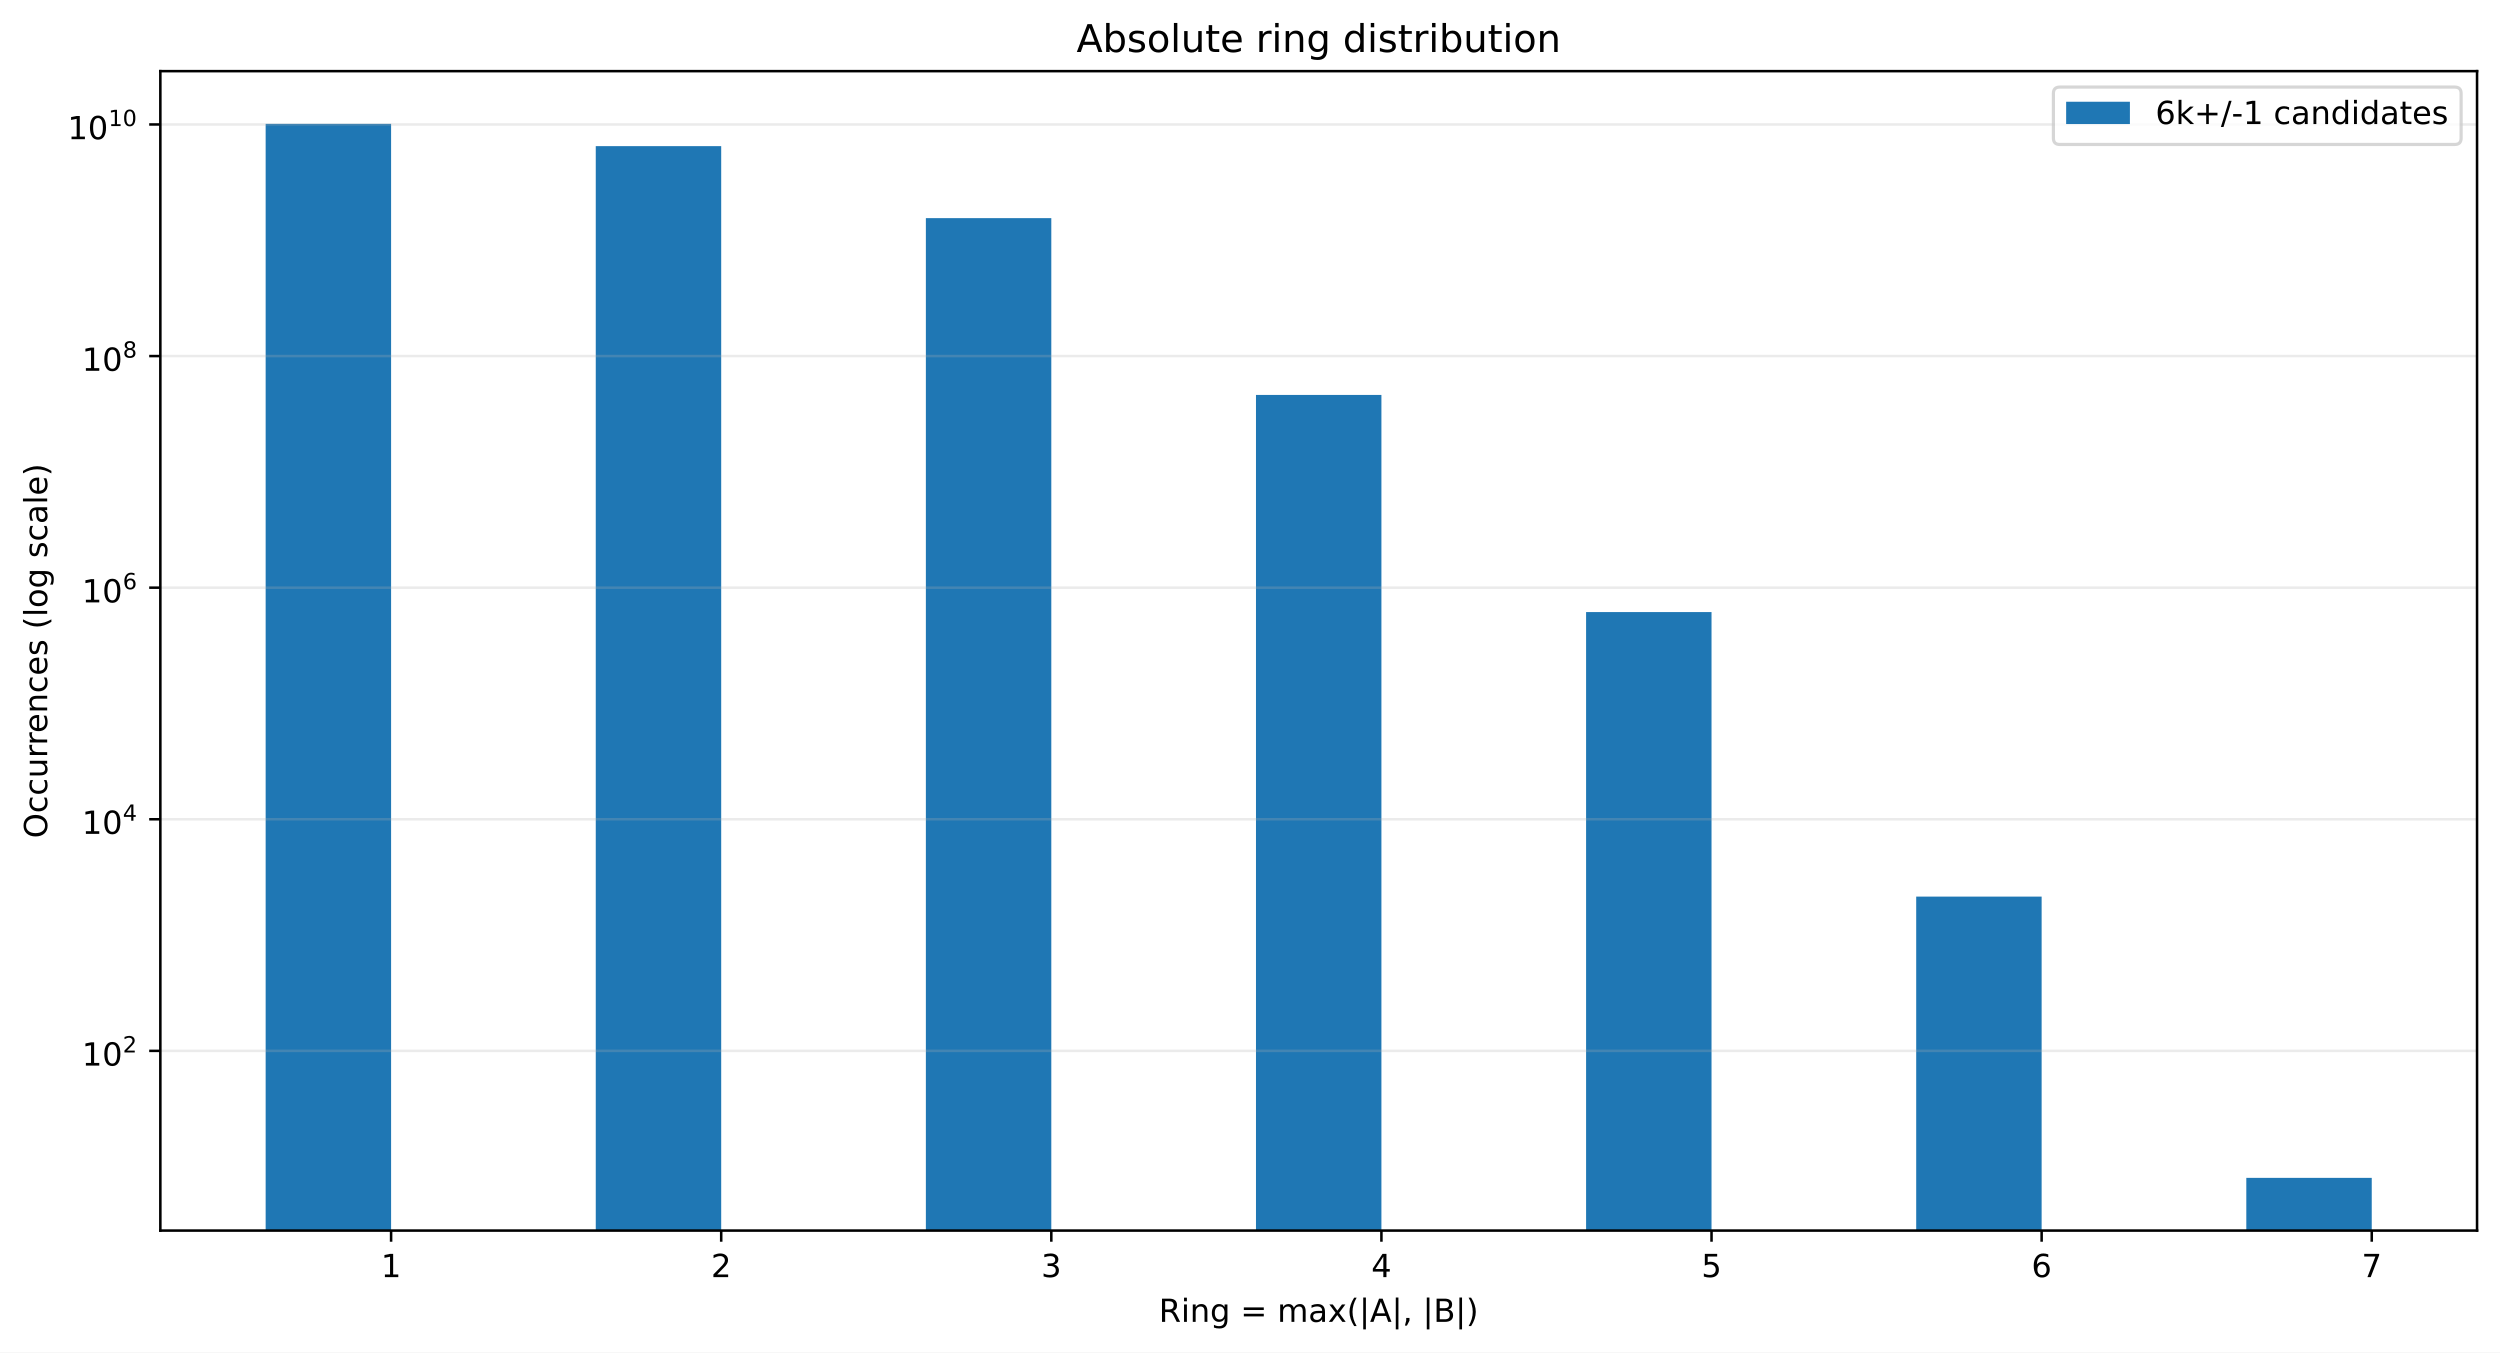
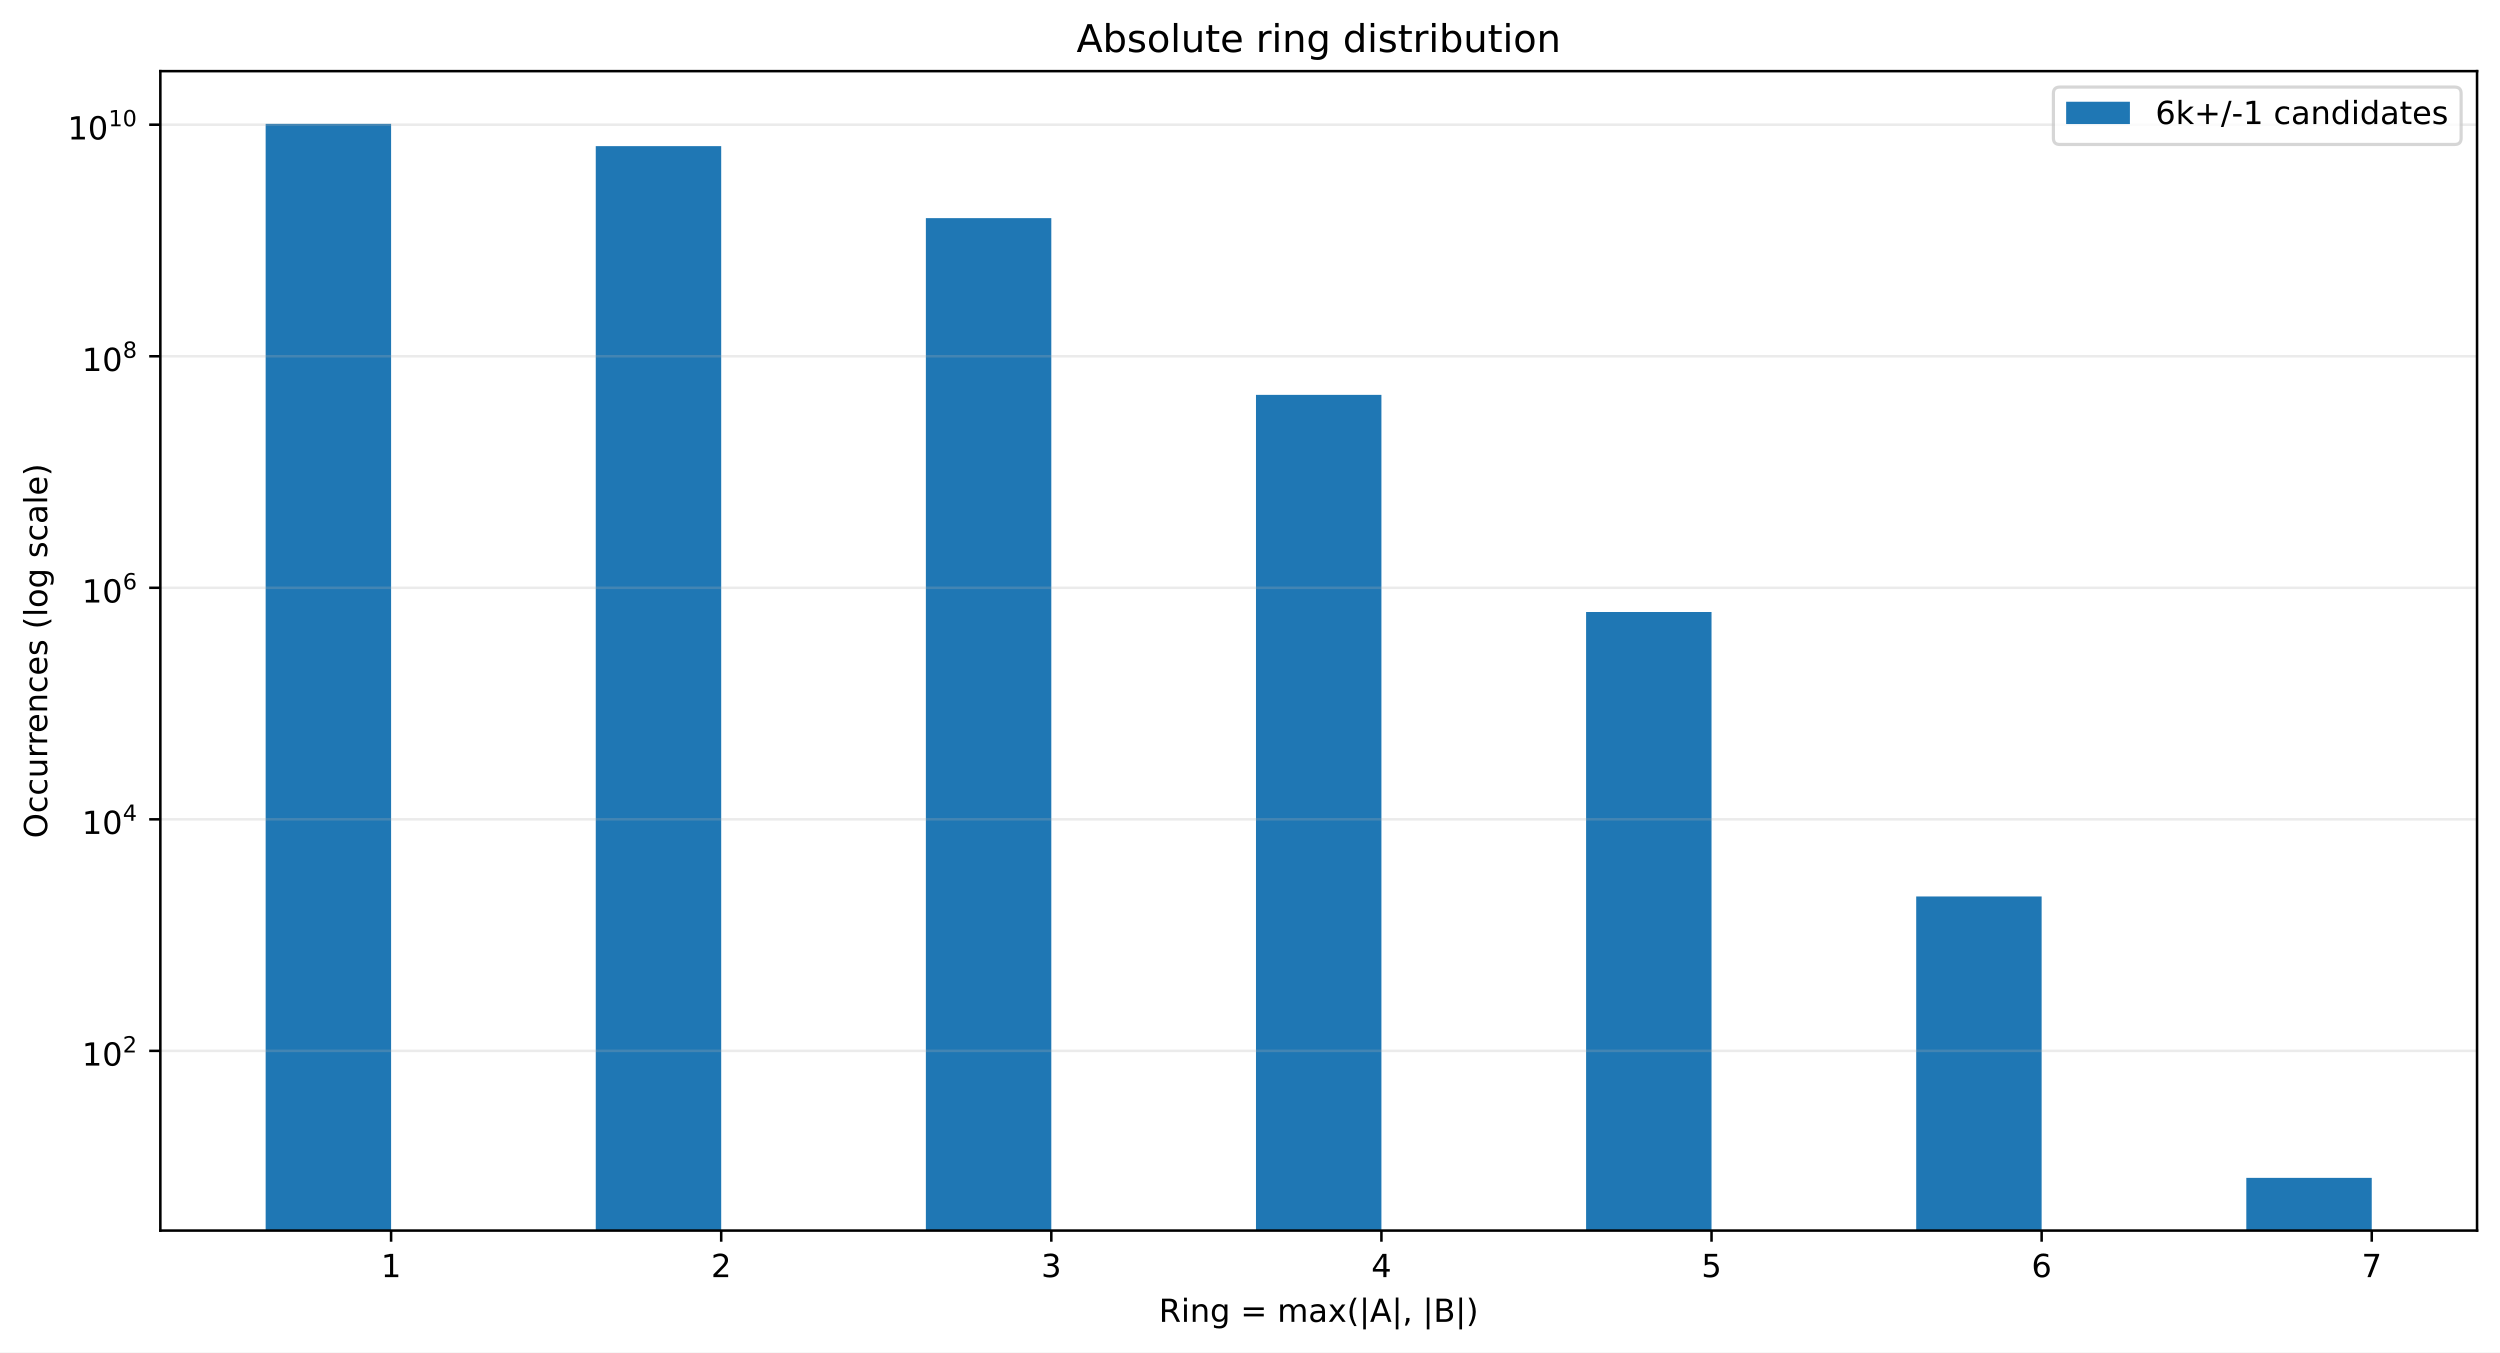
<svg xmlns="http://www.w3.org/2000/svg" xmlns:xlink="http://www.w3.org/1999/xlink" width="784.258pt" height="424.28pt" viewBox="0 0 784.258 424.28" version="1.1">
  <defs>
    <style type="text/css">*{stroke-linejoin: round; stroke-linecap: butt}</style>
  </defs>
  <g id="figure_1">
    <g id="patch_1">
      <path d="M 0 424.28  L 784.258 424.28  L 784.258 0  L 0 0  z " style="fill: #ffffff" />
    </g>
    <g id="axes_1">
      <g id="patch_2">
        <path d="M 50.301 386.036  L 777.058 386.036  L 777.058 22.318  L 50.301 22.318  z " style="fill: #ffffff" />
      </g>
      <g id="patch_3">
-         <path d="M 83.335 36728.574  L 122.687 36728.574  L 122.687 38.851  L 83.335 38.851  z " clip-path="url(#pc36ef60cd7)" style="fill: #1f77b4" />
+         <path d="M 83.335 36720.679  L 122.687 36720.679  L 122.687 38.851  L 83.335 38.851  z " clip-path="url(#p8e0bb02d82)" style="fill: #1f77b4" />
      </g>
      <g id="patch_4">
-         <path d="M 186.891 36728.574  L 226.243 36728.574  L 226.243 45.843  L 186.891 45.843  z " clip-path="url(#pc36ef60cd7)" style="fill: #1f77b4" />
+         <path d="M 186.891 36720.679  L 226.243 36720.679  L 226.243 45.841  L 186.891 45.841  z " clip-path="url(#p8e0bb02d82)" style="fill: #1f77b4" />
      </g>
      <g id="patch_5">
-         <path d="M 290.448 36728.574  L 329.799 36728.574  L 329.799 68.426  L 290.448 68.426  z " clip-path="url(#pc36ef60cd7)" style="fill: #1f77b4" />
+         <path d="M 290.448 36720.679  L 329.799 36720.679  L 329.799 68.42  L 290.448 68.42  z " clip-path="url(#p8e0bb02d82)" style="fill: #1f77b4" />
      </g>
      <g id="patch_6">
-         <path d="M 394.004 36728.574  L 433.355 36728.574  L 433.355 123.882  L 394.004 123.882  z " clip-path="url(#pc36ef60cd7)" style="fill: #1f77b4" />
+         <path d="M 394.004 36720.679  L 433.355 36720.679  L 433.355 123.863  L 394.004 123.863  z " clip-path="url(#p8e0bb02d82)" style="fill: #1f77b4" />
      </g>
      <g id="patch_7">
-         <path d="M 497.56 36728.574  L 536.912 36728.574  L 536.912 192.015  L 497.56 192.015  z " clip-path="url(#pc36ef60cd7)" style="fill: #1f77b4" />
+         <path d="M 497.56 36720.679  L 536.912 36720.679  L 536.912 191.982  L 497.56 191.982  z " clip-path="url(#p8e0bb02d82)" style="fill: #1f77b4" />
      </g>
      <g id="patch_8">
-         <path d="M 601.116 36728.574  L 640.468 36728.574  L 640.468 281.261  L 601.116 281.261  z " clip-path="url(#pc36ef60cd7)" style="fill: #1f77b4" />
+         <path d="M 601.116 36720.679  L 640.468 36720.679  L 640.468 281.215  L 601.116 281.215  z " clip-path="url(#p8e0bb02d82)" style="fill: #1f77b4" />
      </g>
      <g id="patch_9">
-         <path d="M 704.673 36728.574  L 744.024 36728.574  L 744.024 369.503  L 704.673 369.503  z " clip-path="url(#pc36ef60cd7)" style="fill: #1f77b4" />
+         <path d="M 704.673 36720.679  L 744.024 36720.679  L 744.024 369.503  L 704.673 369.503  z " clip-path="url(#p8e0bb02d82)" style="fill: #1f77b4" />
      </g>
      <g id="matplotlib.axis_1">
        <g id="xtick_1">
          <g id="line2d_1">
            <defs>
-               <path id="m1dfde1f70f" d="M 0 0  L 0 3.5  " style="stroke: #000000; stroke-width: 0.8" />
+               <path id="m1b865e97b7" d="M 0 0  L 0 3.5  " style="stroke: #000000; stroke-width: 0.8" />
            </defs>
            <g>
-               <use xlink:href="#m1dfde1f70f" x="122.687" y="386.036" style="stroke: #000000; stroke-width: 0.8" />
+               <use xlink:href="#m1b865e97b7" x="122.687" y="386.036" style="stroke: #000000; stroke-width: 0.8" />
            </g>
          </g>
          <g id="text_1">
            <g transform="translate(119.5053 400.6334) scale(0.1 -0.1)">
              <defs>
                <path id="DejaVuSans-14" d="M 794 531  L 1825 531  L 1825 4091  L 703 3866  L 703 4441  L 1819 4666  L 2450 4666  L 2450 531  L 3481 531  L 3481 0  L 794 0  L 794 531  z " transform="scale(0.015625)" />
              </defs>
              <use xlink:href="#DejaVuSans-14" />
            </g>
          </g>
        </g>
        <g id="xtick_2">
          <g id="line2d_2">
            <g>
-               <use xlink:href="#m1dfde1f70f" x="226.243" y="386.036" style="stroke: #000000; stroke-width: 0.8" />
+               <use xlink:href="#m1b865e97b7" x="226.243" y="386.036" style="stroke: #000000; stroke-width: 0.8" />
            </g>
          </g>
          <g id="text_2">
            <g transform="translate(223.0616 400.6334) scale(0.1 -0.1)">
              <defs>
                <path id="DejaVuSans-15" d="M 1228 531  L 3431 531  L 3431 0  L 469 0  L 469 531  Q 828 903 1448 1529  Q 2069 2156 2228 2338  Q 2531 2678 2651 2914  Q 2772 3150 2772 3378  Q 2772 3750 2511 3984  Q 2250 4219 1831 4219  Q 1534 4219 1204 4116  Q 875 4013 500 3803  L 500 4441  Q 881 4594 1212 4672  Q 1544 4750 1819 4750  Q 2544 4750 2975 4387  Q 3406 4025 3406 3419  Q 3406 3131 3298 2873  Q 3191 2616 2906 2266  Q 2828 2175 2409 1742  Q 1991 1309 1228 531  z " transform="scale(0.015625)" />
              </defs>
              <use xlink:href="#DejaVuSans-15" />
            </g>
          </g>
        </g>
        <g id="xtick_3">
          <g id="line2d_3">
            <g>
-               <use xlink:href="#m1dfde1f70f" x="329.799" y="386.036" style="stroke: #000000; stroke-width: 0.8" />
+               <use xlink:href="#m1b865e97b7" x="329.799" y="386.036" style="stroke: #000000; stroke-width: 0.8" />
            </g>
          </g>
          <g id="text_3">
            <g transform="translate(326.6178 400.6334) scale(0.1 -0.1)">
              <defs>
                <path id="DejaVuSans-16" d="M 2597 2516  Q 3050 2419 3304 2112  Q 3559 1806 3559 1356  Q 3559 666 3084 287  Q 2609 -91 1734 -91  Q 1441 -91 1130 -33  Q 819 25 488 141  L 488 750  Q 750 597 1062 519  Q 1375 441 1716 441  Q 2309 441 2620 675  Q 2931 909 2931 1356  Q 2931 1769 2642 2001  Q 2353 2234 1838 2234  L 1294 2234  L 1294 2753  L 1863 2753  Q 2328 2753 2575 2939  Q 2822 3125 2822 3475  Q 2822 3834 2567 4026  Q 2313 4219 1838 4219  Q 1578 4219 1281 4162  Q 984 4106 628 3988  L 628 4550  Q 988 4650 1302 4700  Q 1616 4750 1894 4750  Q 2613 4750 3031 4423  Q 3450 4097 3450 3541  Q 3450 3153 3228 2886  Q 3006 2619 2597 2516  z " transform="scale(0.015625)" />
              </defs>
              <use xlink:href="#DejaVuSans-16" />
            </g>
          </g>
        </g>
        <g id="xtick_4">
          <g id="line2d_4">
            <g>
-               <use xlink:href="#m1dfde1f70f" x="433.355" y="386.036" style="stroke: #000000; stroke-width: 0.8" />
+               <use xlink:href="#m1b865e97b7" x="433.355" y="386.036" style="stroke: #000000; stroke-width: 0.8" />
            </g>
          </g>
          <g id="text_4">
            <g transform="translate(430.174 400.6334) scale(0.1 -0.1)">
              <defs>
                <path id="DejaVuSans-17" d="M 2419 4116  L 825 1625  L 2419 1625  L 2419 4116  z M 2253 4666  L 3047 4666  L 3047 1625  L 3713 1625  L 3713 1100  L 3047 1100  L 3047 0  L 2419 0  L 2419 1100  L 313 1100  L 313 1709  L 2253 4666  z " transform="scale(0.015625)" />
              </defs>
              <use xlink:href="#DejaVuSans-17" />
            </g>
          </g>
        </g>
        <g id="xtick_5">
          <g id="line2d_5">
            <g>
-               <use xlink:href="#m1dfde1f70f" x="536.912" y="386.036" style="stroke: #000000; stroke-width: 0.8" />
+               <use xlink:href="#m1b865e97b7" x="536.912" y="386.036" style="stroke: #000000; stroke-width: 0.8" />
            </g>
          </g>
          <g id="text_5">
            <g transform="translate(533.7303 400.6334) scale(0.1 -0.1)">
              <defs>
                <path id="DejaVuSans-18" d="M 691 4666  L 3169 4666  L 3169 4134  L 1269 4134  L 1269 2991  Q 1406 3038 1543 3061  Q 1681 3084 1819 3084  Q 2600 3084 3056 2656  Q 3513 2228 3513 1497  Q 3513 744 3044 326  Q 2575 -91 1722 -91  Q 1428 -91 1123 -41  Q 819 9 494 109  L 494 744  Q 775 591 1075 516  Q 1375 441 1709 441  Q 2250 441 2565 725  Q 2881 1009 2881 1497  Q 2881 1984 2565 2268  Q 2250 2553 1709 2553  Q 1456 2553 1204 2497  Q 953 2441 691 2322  L 691 4666  z " transform="scale(0.015625)" />
              </defs>
              <use xlink:href="#DejaVuSans-18" />
            </g>
          </g>
        </g>
        <g id="xtick_6">
          <g id="line2d_6">
            <g>
-               <use xlink:href="#m1dfde1f70f" x="640.468" y="386.036" style="stroke: #000000; stroke-width: 0.8" />
+               <use xlink:href="#m1b865e97b7" x="640.468" y="386.036" style="stroke: #000000; stroke-width: 0.8" />
            </g>
          </g>
          <g id="text_6">
            <g transform="translate(637.2865 400.6334) scale(0.1 -0.1)">
              <defs>
                <path id="DejaVuSans-19" d="M 2113 2584  Q 1688 2584 1439 2293  Q 1191 2003 1191 1497  Q 1191 994 1439 701  Q 1688 409 2113 409  Q 2538 409 2786 701  Q 3034 994 3034 1497  Q 3034 2003 2786 2293  Q 2538 2584 2113 2584  z M 3366 4563  L 3366 3988  Q 3128 4100 2886 4159  Q 2644 4219 2406 4219  Q 1781 4219 1451 3797  Q 1122 3375 1075 2522  Q 1259 2794 1537 2939  Q 1816 3084 2150 3084  Q 2853 3084 3261 2657  Q 3669 2231 3669 1497  Q 3669 778 3244 343  Q 2819 -91 2113 -91  Q 1303 -91 875 529  Q 447 1150 447 2328  Q 447 3434 972 4092  Q 1497 4750 2381 4750  Q 2619 4750 2861 4703  Q 3103 4656 3366 4563  z " transform="scale(0.015625)" />
              </defs>
              <use xlink:href="#DejaVuSans-19" />
            </g>
          </g>
        </g>
        <g id="xtick_7">
          <g id="line2d_7">
            <g>
-               <use xlink:href="#m1dfde1f70f" x="744.024" y="386.036" style="stroke: #000000; stroke-width: 0.8" />
+               <use xlink:href="#m1b865e97b7" x="744.024" y="386.036" style="stroke: #000000; stroke-width: 0.8" />
            </g>
          </g>
          <g id="text_7">
            <g transform="translate(740.8427 400.6334) scale(0.1 -0.1)">
              <defs>
                <path id="DejaVuSans-1a" d="M 525 4666  L 3525 4666  L 3525 4397  L 1831 0  L 1172 0  L 2766 4134  L 525 4134  L 525 4666  z " transform="scale(0.015625)" />
              </defs>
              <use xlink:href="#DejaVuSans-1a" />
            </g>
          </g>
        </g>
        <g id="text_8">
          <g transform="translate(363.5437 414.678) scale(0.1 -0.1)">
            <defs>
              <path id="DejaVuSans-35" d="M 2841 2188  Q 3044 2119 3236 1894  Q 3428 1669 3622 1275  L 4263 0  L 3584 0  L 2988 1197  Q 2756 1666 2539 1819  Q 2322 1972 1947 1972  L 1259 1972  L 1259 0  L 628 0  L 628 4666  L 2053 4666  Q 2853 4666 3247 4331  Q 3641 3997 3641 3322  Q 3641 2881 3436 2590  Q 3231 2300 2841 2188  z M 1259 4147  L 1259 2491  L 2053 2491  Q 2509 2491 2742 2702  Q 2975 2913 2975 3322  Q 2975 3731 2742 3939  Q 2509 4147 2053 4147  L 1259 4147  z " transform="scale(0.015625)" />
              <path id="DejaVuSans-4c" d="M 603 3500  L 1178 3500  L 1178 0  L 603 0  L 603 3500  z M 603 4863  L 1178 4863  L 1178 4134  L 603 4134  L 603 4863  z " transform="scale(0.015625)" />
              <path id="DejaVuSans-51" d="M 3513 2113  L 3513 0  L 2938 0  L 2938 2094  Q 2938 2591 2744 2837  Q 2550 3084 2163 3084  Q 1697 3084 1428 2787  Q 1159 2491 1159 1978  L 1159 0  L 581 0  L 581 3500  L 1159 3500  L 1159 2956  Q 1366 3272 1645 3428  Q 1925 3584 2291 3584  Q 2894 3584 3203 3211  Q 3513 2838 3513 2113  z " transform="scale(0.015625)" />
              <path id="DejaVuSans-4a" d="M 2906 1791  Q 2906 2416 2648 2759  Q 2391 3103 1925 3103  Q 1463 3103 1205 2759  Q 947 2416 947 1791  Q 947 1169 1205 825  Q 1463 481 1925 481  Q 2391 481 2648 825  Q 2906 1169 2906 1791  z M 3481 434  Q 3481 -459 3084 -895  Q 2688 -1331 1869 -1331  Q 1566 -1331 1297 -1286  Q 1028 -1241 775 -1147  L 775 -588  Q 1028 -725 1275 -790  Q 1522 -856 1778 -856  Q 2344 -856 2625 -561  Q 2906 -266 2906 331  L 2906 616  Q 2728 306 2450 153  Q 2172 0 1784 0  Q 1141 0 747 490  Q 353 981 353 1791  Q 353 2603 747 3093  Q 1141 3584 1784 3584  Q 2172 3584 2450 3431  Q 2728 3278 2906 2969  L 2906 3500  L 3481 3500  L 3481 434  z " transform="scale(0.015625)" />
              <path id="DejaVuSans-3" transform="scale(0.015625)" />
              <path id="DejaVuSans-20" d="M 678 2906  L 4684 2906  L 4684 2381  L 678 2381  L 678 2906  z M 678 1631  L 4684 1631  L 4684 1100  L 678 1100  L 678 1631  z " transform="scale(0.015625)" />
              <path id="DejaVuSans-50" d="M 3328 2828  Q 3544 3216 3844 3400  Q 4144 3584 4550 3584  Q 5097 3584 5394 3201  Q 5691 2819 5691 2113  L 5691 0  L 5113 0  L 5113 2094  Q 5113 2597 4934 2840  Q 4756 3084 4391 3084  Q 3944 3084 3684 2787  Q 3425 2491 3425 1978  L 3425 0  L 2847 0  L 2847 2094  Q 2847 2600 2669 2842  Q 2491 3084 2119 3084  Q 1678 3084 1418 2786  Q 1159 2488 1159 1978  L 1159 0  L 581 0  L 581 3500  L 1159 3500  L 1159 2956  Q 1356 3278 1631 3431  Q 1906 3584 2284 3584  Q 2666 3584 2933 3390  Q 3200 3197 3328 2828  z " transform="scale(0.015625)" />
              <path id="DejaVuSans-44" d="M 2194 1759  Q 1497 1759 1228 1600  Q 959 1441 959 1056  Q 959 750 1161 570  Q 1363 391 1709 391  Q 2188 391 2477 730  Q 2766 1069 2766 1631  L 2766 1759  L 2194 1759  z M 3341 1997  L 3341 0  L 2766 0  L 2766 531  Q 2569 213 2275 61  Q 1981 -91 1556 -91  Q 1019 -91 701 211  Q 384 513 384 1019  Q 384 1609 779 1909  Q 1175 2209 1959 2209  L 2766 2209  L 2766 2266  Q 2766 2663 2505 2880  Q 2244 3097 1772 3097  Q 1472 3097 1187 3025  Q 903 2953 641 2809  L 641 3341  Q 956 3463 1253 3523  Q 1550 3584 1831 3584  Q 2591 3584 2966 3190  Q 3341 2797 3341 1997  z " transform="scale(0.015625)" />
              <path id="DejaVuSans-5b" d="M 3513 3500  L 2247 1797  L 3578 0  L 2900 0  L 1881 1375  L 863 0  L 184 0  L 1544 1831  L 300 3500  L 978 3500  L 1906 2253  L 2834 3500  L 3513 3500  z " transform="scale(0.015625)" />
              <path id="DejaVuSans-b" d="M 1984 4856  Q 1566 4138 1362 3434  Q 1159 2731 1159 2009  Q 1159 1288 1364 580  Q 1569 -128 1984 -844  L 1484 -844  Q 1016 -109 783 600  Q 550 1309 550 2009  Q 550 2706 781 3412  Q 1013 4119 1484 4856  L 1984 4856  z " transform="scale(0.015625)" />
              <path id="DejaVuSans-5f" d="M 1344 4891  L 1344 -1509  L 813 -1509  L 813 4891  L 1344 4891  z " transform="scale(0.015625)" />
              <path id="DejaVuSans-24" d="M 2188 4044  L 1331 1722  L 3047 1722  L 2188 4044  z M 1831 4666  L 2547 4666  L 4325 0  L 3669 0  L 3244 1197  L 1141 1197  L 716 0  L 50 0  L 1831 4666  z " transform="scale(0.015625)" />
              <path id="DejaVuSans-f" d="M 750 794  L 1409 794  L 1409 256  L 897 -744  L 494 -744  L 750 256  L 750 794  z " transform="scale(0.015625)" />
              <path id="DejaVuSans-25" d="M 1259 2228  L 1259 519  L 2272 519  Q 2781 519 3026 730  Q 3272 941 3272 1375  Q 3272 1813 3026 2020  Q 2781 2228 2272 2228  L 1259 2228  z M 1259 4147  L 1259 2741  L 2194 2741  Q 2656 2741 2882 2914  Q 3109 3088 3109 3444  Q 3109 3797 2882 3972  Q 2656 4147 2194 4147  L 1259 4147  z M 628 4666  L 2241 4666  Q 2963 4666 3353 4366  Q 3744 4066 3744 3513  Q 3744 3084 3544 2831  Q 3344 2578 2956 2516  Q 3422 2416 3680 2098  Q 3938 1781 3938 1306  Q 3938 681 3513 340  Q 3088 0 2303 0  L 628 0  L 628 4666  z " transform="scale(0.015625)" />
              <path id="DejaVuSans-c" d="M 513 4856  L 1013 4856  Q 1481 4119 1714 3412  Q 1947 2706 1947 2009  Q 1947 1309 1714 600  Q 1481 -109 1013 -844  L 513 -844  Q 928 -128 1133 580  Q 1338 1288 1338 2009  Q 1338 2731 1133 3434  Q 928 4138 513 4856  z " transform="scale(0.015625)" />
            </defs>
            <use xlink:href="#DejaVuSans-35" />
            <use xlink:href="#DejaVuSans-4c" transform="translate(69.48438 0)" />
            <use xlink:href="#DejaVuSans-51" transform="translate(97.26562 0)" />
            <use xlink:href="#DejaVuSans-4a" transform="translate(160.6406 0)" />
            <use xlink:href="#DejaVuSans-3" transform="translate(224.125 0)" />
            <use xlink:href="#DejaVuSans-20" transform="translate(255.9062 0)" />
            <use xlink:href="#DejaVuSans-3" transform="translate(339.7031 0)" />
            <use xlink:href="#DejaVuSans-50" transform="translate(371.4844 0)" />
            <use xlink:href="#DejaVuSans-44" transform="translate(468.8906 0)" />
            <use xlink:href="#DejaVuSans-5b" transform="translate(530.1719 0)" />
            <use xlink:href="#DejaVuSans-b" transform="translate(589.3594 0)" />
            <use xlink:href="#DejaVuSans-5f" transform="translate(628.375 0)" />
            <use xlink:href="#DejaVuSans-24" transform="translate(662.0625 0)" />
            <use xlink:href="#DejaVuSans-5f" transform="translate(730.4688 0)" />
            <use xlink:href="#DejaVuSans-f" transform="translate(764.1562 0)" />
            <use xlink:href="#DejaVuSans-3" transform="translate(795.9375 0)" />
            <use xlink:href="#DejaVuSans-5f" transform="translate(827.7188 0)" />
            <use xlink:href="#DejaVuSans-25" transform="translate(861.4062 0)" />
            <use xlink:href="#DejaVuSans-5f" transform="translate(930.0156 0)" />
            <use xlink:href="#DejaVuSans-c" transform="translate(963.7031 0)" />
          </g>
        </g>
      </g>
      <g id="matplotlib.axis_2">
        <g id="ytick_1">
          <g id="line2d_8">
-             <path d="M 50.301 329.657  L 777.058 329.657  " clip-path="url(#pc36ef60cd7)" style="fill: none; stroke: #b0b0b0; stroke-opacity: 0.25; stroke-width: 0.8; stroke-linecap: square" />
+             <path d="M 50.301 329.665  L 777.058 329.665  " clip-path="url(#p8e0bb02d82)" style="fill: none; stroke: #b0b0b0; stroke-opacity: 0.25; stroke-width: 0.8; stroke-linecap: square" />
          </g>
          <g id="line2d_9">
            <defs>
-               <path id="mf98348e702" d="M 0 0  L -3.5 0  " style="stroke: #000000; stroke-width: 0.8" />
+               <path id="m6484cedc05" d="M 0 0  L -3.5 0  " style="stroke: #000000; stroke-width: 0.8" />
            </defs>
            <g>
-               <use xlink:href="#mf98348e702" x="50.301" y="329.657" style="stroke: #000000; stroke-width: 0.8" />
+               <use xlink:href="#m6484cedc05" x="50.301" y="329.665" style="stroke: #000000; stroke-width: 0.8" />
            </g>
          </g>
          <g id="text_9">
-             <g transform="translate(25.70078 334.3565) scale(0.1 -0.1)">
+             <g transform="translate(25.70078 334.3652) scale(0.1 -0.1)">
              <defs>
                <path id="DejaVuSans-13" d="M 2034 4250  Q 1547 4250 1301 3770  Q 1056 3291 1056 2328  Q 1056 1369 1301 889  Q 1547 409 2034 409  Q 2525 409 2770 889  Q 3016 1369 3016 2328  Q 3016 3291 2770 3770  Q 2525 4250 2034 4250  z M 2034 4750  Q 2819 4750 3233 4129  Q 3647 3509 3647 2328  Q 3647 1150 3233 529  Q 2819 -91 2034 -91  Q 1250 -91 836 529  Q 422 1150 422 2328  Q 422 3509 836 4129  Q 1250 4750 2034 4750  z " transform="scale(0.015625)" />
              </defs>
              <use xlink:href="#DejaVuSans-14" transform="translate(0 0.746875)" />
              <use xlink:href="#DejaVuSans-13" transform="translate(63.62305 0.746875)" />
              <use xlink:href="#DejaVuSans-15" transform="translate(128.2031 42.04688) scale(0.7)" />
            </g>
          </g>
        </g>
        <g id="ytick_2">
          <g id="line2d_10">
-             <path d="M 50.301 257.004  L 777.058 257.004  " clip-path="url(#pc36ef60cd7)" style="fill: none; stroke: #b0b0b0; stroke-opacity: 0.25; stroke-width: 0.8; stroke-linecap: square" />
+             <path d="M 50.301 257.028  L 777.058 257.028  " clip-path="url(#p8e0bb02d82)" style="fill: none; stroke: #b0b0b0; stroke-opacity: 0.25; stroke-width: 0.8; stroke-linecap: square" />
          </g>
          <g id="line2d_11">
            <g>
-               <use xlink:href="#mf98348e702" x="50.301" y="257.004" style="stroke: #000000; stroke-width: 0.8" />
+               <use xlink:href="#m6484cedc05" x="50.301" y="257.028" style="stroke: #000000; stroke-width: 0.8" />
            </g>
          </g>
          <g id="text_10">
-             <g transform="translate(25.70078 261.654) scale(0.1 -0.1)">
+             <g transform="translate(25.70078 261.6784) scale(0.1 -0.1)">
              <use xlink:href="#DejaVuSans-14" transform="translate(0 0.665625)" />
              <use xlink:href="#DejaVuSans-13" transform="translate(63.62305 0.665625)" />
              <use xlink:href="#DejaVuSans-17" transform="translate(128.2031 41.96563) scale(0.7)" />
            </g>
          </g>
        </g>
        <g id="ytick_3">
          <g id="line2d_12">
-             <path d="M 50.301 184.351  L 777.058 184.351  " clip-path="url(#pc36ef60cd7)" style="fill: none; stroke: #b0b0b0; stroke-opacity: 0.25; stroke-width: 0.8; stroke-linecap: square" />
+             <path d="M 50.301 184.392  L 777.058 184.392  " clip-path="url(#p8e0bb02d82)" style="fill: none; stroke: #b0b0b0; stroke-opacity: 0.25; stroke-width: 0.8; stroke-linecap: square" />
          </g>
          <g id="line2d_13">
            <g>
-               <use xlink:href="#mf98348e702" x="50.301" y="184.351" style="stroke: #000000; stroke-width: 0.8" />
+               <use xlink:href="#m6484cedc05" x="50.301" y="184.392" style="stroke: #000000; stroke-width: 0.8" />
            </g>
          </g>
          <g id="text_11">
-             <g transform="translate(25.70078 189.0515) scale(0.1 -0.1)">
+             <g transform="translate(25.70078 189.0917) scale(0.1 -0.1)">
              <use xlink:href="#DejaVuSans-14" transform="translate(0 0.746875)" />
              <use xlink:href="#DejaVuSans-13" transform="translate(63.62305 0.746875)" />
              <use xlink:href="#DejaVuSans-19" transform="translate(128.2031 42.04688) scale(0.7)" />
            </g>
          </g>
        </g>
        <g id="ytick_4">
          <g id="line2d_14">
-             <path d="M 50.301 111.699  L 777.058 111.699  " clip-path="url(#pc36ef60cd7)" style="fill: none; stroke: #b0b0b0; stroke-opacity: 0.25; stroke-width: 0.8; stroke-linecap: square" />
+             <path d="M 50.301 111.755  L 777.058 111.755  " clip-path="url(#p8e0bb02d82)" style="fill: none; stroke: #b0b0b0; stroke-opacity: 0.25; stroke-width: 0.8; stroke-linecap: square" />
          </g>
          <g id="line2d_15">
            <g>
-               <use xlink:href="#mf98348e702" x="50.301" y="111.699" style="stroke: #000000; stroke-width: 0.8" />
+               <use xlink:href="#m6484cedc05" x="50.301" y="111.755" style="stroke: #000000; stroke-width: 0.8" />
            </g>
          </g>
          <g id="text_12">
-             <g transform="translate(25.70078 116.3989) scale(0.1 -0.1)">
+             <g transform="translate(25.70078 116.4549) scale(0.1 -0.1)">
              <defs>
                <path id="DejaVuSans-1b" d="M 2034 2216  Q 1584 2216 1326 1975  Q 1069 1734 1069 1313  Q 1069 891 1326 650  Q 1584 409 2034 409  Q 2484 409 2743 651  Q 3003 894 3003 1313  Q 3003 1734 2745 1975  Q 2488 2216 2034 2216  z M 1403 2484  Q 997 2584 770 2862  Q 544 3141 544 3541  Q 544 4100 942 4425  Q 1341 4750 2034 4750  Q 2731 4750 3128 4425  Q 3525 4100 3525 3541  Q 3525 3141 3298 2862  Q 3072 2584 2669 2484  Q 3125 2378 3379 2068  Q 3634 1759 3634 1313  Q 3634 634 3220 271  Q 2806 -91 2034 -91  Q 1263 -91 848 271  Q 434 634 434 1313  Q 434 1759 690 2068  Q 947 2378 1403 2484  z M 1172 3481  Q 1172 3119 1398 2916  Q 1625 2713 2034 2713  Q 2441 2713 2670 2916  Q 2900 3119 2900 3481  Q 2900 3844 2670 4047  Q 2441 4250 2034 4250  Q 1625 4250 1398 4047  Q 1172 3844 1172 3481  z " transform="scale(0.015625)" />
              </defs>
              <use xlink:href="#DejaVuSans-14" transform="translate(0 0.746875)" />
              <use xlink:href="#DejaVuSans-13" transform="translate(63.62305 0.746875)" />
              <use xlink:href="#DejaVuSans-1b" transform="translate(128.2031 42.04688) scale(0.7)" />
            </g>
          </g>
        </g>
        <g id="ytick_5">
          <g id="line2d_16">
-             <path d="M 50.301 39.046  L 777.058 39.046  " clip-path="url(#pc36ef60cd7)" style="fill: none; stroke: #b0b0b0; stroke-opacity: 0.25; stroke-width: 0.8; stroke-linecap: square" />
+             <path d="M 50.301 39.118  L 777.058 39.118  " clip-path="url(#p8e0bb02d82)" style="fill: none; stroke: #b0b0b0; stroke-opacity: 0.25; stroke-width: 0.8; stroke-linecap: square" />
          </g>
          <g id="line2d_17">
            <g>
-               <use xlink:href="#mf98348e702" x="50.301" y="39.046" style="stroke: #000000; stroke-width: 0.8" />
+               <use xlink:href="#m6484cedc05" x="50.301" y="39.118" style="stroke: #000000; stroke-width: 0.8" />
            </g>
          </g>
          <g id="text_13">
-             <g transform="translate(21.20078 43.74639) scale(0.1 -0.1)">
+             <g transform="translate(21.20078 43.81815) scale(0.1 -0.1)">
              <use xlink:href="#DejaVuSans-14" transform="translate(0 0.746875)" />
              <use xlink:href="#DejaVuSans-13" transform="translate(63.62305 0.746875)" />
              <use xlink:href="#DejaVuSans-14" transform="translate(128.2031 42.04688) scale(0.7)" />
              <use xlink:href="#DejaVuSans-13" transform="translate(172.7393 42.04688) scale(0.7)" />
            </g>
          </g>
        </g>
        <g id="text_14">
          <g transform="translate(14.79844 262.9551) rotate(-90) scale(0.1 -0.1)">
            <defs>
              <path id="DejaVuSans-32" d="M 2522 4238  Q 1834 4238 1429 3725  Q 1025 3213 1025 2328  Q 1025 1447 1429 934  Q 1834 422 2522 422  Q 3209 422 3611 934  Q 4013 1447 4013 2328  Q 4013 3213 3611 3725  Q 3209 4238 2522 4238  z M 2522 4750  Q 3503 4750 4090 4092  Q 4678 3434 4678 2328  Q 4678 1225 4090 567  Q 3503 -91 2522 -91  Q 1538 -91 948 565  Q 359 1222 359 2328  Q 359 3434 948 4092  Q 1538 4750 2522 4750  z " transform="scale(0.015625)" />
              <path id="DejaVuSans-46" d="M 3122 3366  L 3122 2828  Q 2878 2963 2633 3030  Q 2388 3097 2138 3097  Q 1578 3097 1268 2742  Q 959 2388 959 1747  Q 959 1106 1268 751  Q 1578 397 2138 397  Q 2388 397 2633 464  Q 2878 531 3122 666  L 3122 134  Q 2881 22 2623 -34  Q 2366 -91 2075 -91  Q 1284 -91 818 406  Q 353 903 353 1747  Q 353 2603 823 3093  Q 1294 3584 2113 3584  Q 2378 3584 2631 3529  Q 2884 3475 3122 3366  z " transform="scale(0.015625)" />
              <path id="DejaVuSans-58" d="M 544 1381  L 544 3500  L 1119 3500  L 1119 1403  Q 1119 906 1312 657  Q 1506 409 1894 409  Q 2359 409 2629 706  Q 2900 1003 2900 1516  L 2900 3500  L 3475 3500  L 3475 0  L 2900 0  L 2900 538  Q 2691 219 2414 64  Q 2138 -91 1772 -91  Q 1169 -91 856 284  Q 544 659 544 1381  z M 1991 3584  L 1991 3584  z " transform="scale(0.015625)" />
              <path id="DejaVuSans-55" d="M 2631 2963  Q 2534 3019 2420 3045  Q 2306 3072 2169 3072  Q 1681 3072 1420 2755  Q 1159 2438 1159 1844  L 1159 0  L 581 0  L 581 3500  L 1159 3500  L 1159 2956  Q 1341 3275 1631 3429  Q 1922 3584 2338 3584  Q 2397 3584 2469 3576  Q 2541 3569 2628 3553  L 2631 2963  z " transform="scale(0.015625)" />
              <path id="DejaVuSans-48" d="M 3597 1894  L 3597 1613  L 953 1613  Q 991 1019 1311 708  Q 1631 397 2203 397  Q 2534 397 2845 478  Q 3156 559 3463 722  L 3463 178  Q 3153 47 2828 -22  Q 2503 -91 2169 -91  Q 1331 -91 842 396  Q 353 884 353 1716  Q 353 2575 817 3079  Q 1281 3584 2069 3584  Q 2775 3584 3186 3129  Q 3597 2675 3597 1894  z M 3022 2063  Q 3016 2534 2758 2815  Q 2500 3097 2075 3097  Q 1594 3097 1305 2825  Q 1016 2553 972 2059  L 3022 2063  z " transform="scale(0.015625)" />
              <path id="DejaVuSans-56" d="M 2834 3397  L 2834 2853  Q 2591 2978 2328 3040  Q 2066 3103 1784 3103  Q 1356 3103 1142 2972  Q 928 2841 928 2578  Q 928 2378 1081 2264  Q 1234 2150 1697 2047  L 1894 2003  Q 2506 1872 2764 1633  Q 3022 1394 3022 966  Q 3022 478 2636 193  Q 2250 -91 1575 -91  Q 1294 -91 989 -36  Q 684 19 347 128  L 347 722  Q 666 556 975 473  Q 1284 391 1588 391  Q 1994 391 2212 530  Q 2431 669 2431 922  Q 2431 1156 2273 1281  Q 2116 1406 1581 1522  L 1381 1569  Q 847 1681 609 1914  Q 372 2147 372 2553  Q 372 3047 722 3315  Q 1072 3584 1716 3584  Q 2034 3584 2315 3537  Q 2597 3491 2834 3397  z " transform="scale(0.015625)" />
              <path id="DejaVuSans-4f" d="M 603 4863  L 1178 4863  L 1178 0  L 603 0  L 603 4863  z " transform="scale(0.015625)" />
              <path id="DejaVuSans-52" d="M 1959 3097  Q 1497 3097 1228 2736  Q 959 2375 959 1747  Q 959 1119 1226 758  Q 1494 397 1959 397  Q 2419 397 2687 759  Q 2956 1122 2956 1747  Q 2956 2369 2687 2733  Q 2419 3097 1959 3097  z M 1959 3584  Q 2709 3584 3137 3096  Q 3566 2609 3566 1747  Q 3566 888 3137 398  Q 2709 -91 1959 -91  Q 1206 -91 779 398  Q 353 888 353 1747  Q 353 2609 779 3096  Q 1206 3584 1959 3584  z " transform="scale(0.015625)" />
            </defs>
            <use xlink:href="#DejaVuSans-32" />
            <use xlink:href="#DejaVuSans-46" transform="translate(78.71875 0)" />
            <use xlink:href="#DejaVuSans-46" transform="translate(133.7031 0)" />
            <use xlink:href="#DejaVuSans-58" transform="translate(188.6875 0)" />
            <use xlink:href="#DejaVuSans-55" transform="translate(252.0625 0)" />
            <use xlink:href="#DejaVuSans-55" transform="translate(291.4219 0)" />
            <use xlink:href="#DejaVuSans-48" transform="translate(330.3281 0)" />
            <use xlink:href="#DejaVuSans-51" transform="translate(391.8594 0)" />
            <use xlink:href="#DejaVuSans-46" transform="translate(455.2344 0)" />
            <use xlink:href="#DejaVuSans-48" transform="translate(510.2188 0)" />
            <use xlink:href="#DejaVuSans-56" transform="translate(571.75 0)" />
            <use xlink:href="#DejaVuSans-3" transform="translate(623.8438 0)" />
            <use xlink:href="#DejaVuSans-b" transform="translate(655.625 0)" />
            <use xlink:href="#DejaVuSans-4f" transform="translate(694.6406 0)" />
            <use xlink:href="#DejaVuSans-52" transform="translate(722.4219 0)" />
            <use xlink:href="#DejaVuSans-4a" transform="translate(783.6094 0)" />
            <use xlink:href="#DejaVuSans-3" transform="translate(847.0938 0)" />
            <use xlink:href="#DejaVuSans-56" transform="translate(878.875 0)" />
            <use xlink:href="#DejaVuSans-46" transform="translate(930.9688 0)" />
            <use xlink:href="#DejaVuSans-44" transform="translate(985.9531 0)" />
            <use xlink:href="#DejaVuSans-4f" transform="translate(1047.234 0)" />
            <use xlink:href="#DejaVuSans-48" transform="translate(1075.016 0)" />
            <use xlink:href="#DejaVuSans-c" transform="translate(1136.547 0)" />
          </g>
        </g>
      </g>
      <g id="patch_10">
        <path d="M 50.301 386.036  L 50.301 22.318  " style="fill: none; stroke: #000000; stroke-width: 0.8; stroke-linejoin: miter; stroke-linecap: square" />
      </g>
      <g id="patch_11">
        <path d="M 777.058 386.036  L 777.058 22.318  " style="fill: none; stroke: #000000; stroke-width: 0.8; stroke-linejoin: miter; stroke-linecap: square" />
      </g>
      <g id="patch_12">
        <path d="M 50.301 386.036  L 777.058 386.036  " style="fill: none; stroke: #000000; stroke-width: 0.8; stroke-linejoin: miter; stroke-linecap: square" />
      </g>
      <g id="patch_13">
        <path d="M 50.301 22.318  L 777.058 22.318  " style="fill: none; stroke: #000000; stroke-width: 0.8; stroke-linejoin: miter; stroke-linecap: square" />
      </g>
      <g id="text_15">
        <g transform="translate(337.7055 16.31812) scale(0.12 -0.12)">
          <defs>
            <path id="DejaVuSans-45" d="M 3116 1747  Q 3116 2381 2855 2742  Q 2594 3103 2138 3103  Q 1681 3103 1420 2742  Q 1159 2381 1159 1747  Q 1159 1113 1420 752  Q 1681 391 2138 391  Q 2594 391 2855 752  Q 3116 1113 3116 1747  z M 1159 2969  Q 1341 3281 1617 3432  Q 1894 3584 2278 3584  Q 2916 3584 3314 3078  Q 3713 2572 3713 1747  Q 3713 922 3314 415  Q 2916 -91 2278 -91  Q 1894 -91 1617 61  Q 1341 213 1159 525  L 1159 0  L 581 0  L 581 4863  L 1159 4863  L 1159 2969  z " transform="scale(0.015625)" />
            <path id="DejaVuSans-57" d="M 1172 4494  L 1172 3500  L 2356 3500  L 2356 3053  L 1172 3053  L 1172 1153  Q 1172 725 1289 603  Q 1406 481 1766 481  L 2356 481  L 2356 0  L 1766 0  Q 1100 0 847 248  Q 594 497 594 1153  L 594 3053  L 172 3053  L 172 3500  L 594 3500  L 594 4494  L 1172 4494  z " transform="scale(0.015625)" />
            <path id="DejaVuSans-47" d="M 2906 2969  L 2906 4863  L 3481 4863  L 3481 0  L 2906 0  L 2906 525  Q 2725 213 2448 61  Q 2172 -91 1784 -91  Q 1150 -91 751 415  Q 353 922 353 1747  Q 353 2572 751 3078  Q 1150 3584 1784 3584  Q 2172 3584 2448 3432  Q 2725 3281 2906 2969  z M 947 1747  Q 947 1113 1208 752  Q 1469 391 1925 391  Q 2381 391 2643 752  Q 2906 1113 2906 1747  Q 2906 2381 2643 2742  Q 2381 3103 1925 3103  Q 1469 3103 1208 2742  Q 947 2381 947 1747  z " transform="scale(0.015625)" />
          </defs>
          <use xlink:href="#DejaVuSans-24" />
          <use xlink:href="#DejaVuSans-45" transform="translate(68.40625 0)" />
          <use xlink:href="#DejaVuSans-56" transform="translate(131.8906 0)" />
          <use xlink:href="#DejaVuSans-52" transform="translate(183.9844 0)" />
          <use xlink:href="#DejaVuSans-4f" transform="translate(245.1719 0)" />
          <use xlink:href="#DejaVuSans-58" transform="translate(272.9531 0)" />
          <use xlink:href="#DejaVuSans-57" transform="translate(336.3281 0)" />
          <use xlink:href="#DejaVuSans-48" transform="translate(375.5312 0)" />
          <use xlink:href="#DejaVuSans-3" transform="translate(437.0625 0)" />
          <use xlink:href="#DejaVuSans-55" transform="translate(468.8438 0)" />
          <use xlink:href="#DejaVuSans-4c" transform="translate(509.9531 0)" />
          <use xlink:href="#DejaVuSans-51" transform="translate(537.7344 0)" />
          <use xlink:href="#DejaVuSans-4a" transform="translate(601.1094 0)" />
          <use xlink:href="#DejaVuSans-3" transform="translate(664.5938 0)" />
          <use xlink:href="#DejaVuSans-47" transform="translate(696.375 0)" />
          <use xlink:href="#DejaVuSans-4c" transform="translate(759.8594 0)" />
          <use xlink:href="#DejaVuSans-56" transform="translate(787.6406 0)" />
          <use xlink:href="#DejaVuSans-57" transform="translate(839.7344 0)" />
          <use xlink:href="#DejaVuSans-55" transform="translate(878.9375 0)" />
          <use xlink:href="#DejaVuSans-4c" transform="translate(920.0469 0)" />
          <use xlink:href="#DejaVuSans-45" transform="translate(947.8281 0)" />
          <use xlink:href="#DejaVuSans-58" transform="translate(1011.312 0)" />
          <use xlink:href="#DejaVuSans-57" transform="translate(1074.688 0)" />
          <use xlink:href="#DejaVuSans-4c" transform="translate(1113.891 0)" />
          <use xlink:href="#DejaVuSans-52" transform="translate(1141.672 0)" />
          <use xlink:href="#DejaVuSans-51" transform="translate(1202.859 0)" />
        </g>
      </g>
      <g id="legend_1">
        <g id="patch_14">
          <path d="M 646.158 45.319  L 770.058 45.319  Q 772.058 45.319 772.058 43.319  L 772.058 29.318  Q 772.058 27.318 770.058 27.318  L 646.158 27.318  Q 644.158 27.318 644.158 29.318  L 644.158 43.319  Q 644.158 45.319 646.158 45.319  z " style="fill: #ffffff; opacity: 0.8; stroke: #cccccc; stroke-linejoin: miter" />
        </g>
        <g id="patch_15">
          <path d="M 648.158 38.917  L 668.158 38.917  L 668.158 31.917  L 648.158 31.917  z " style="fill: #1f77b4" />
        </g>
        <g id="text_16">
          <g transform="translate(676.1584 38.91656) scale(0.1 -0.1)">
            <defs>
              <path id="DejaVuSans-4e" d="M 581 4863  L 1159 4863  L 1159 1991  L 2875 3500  L 3609 3500  L 1753 1863  L 3688 0  L 2938 0  L 1159 1709  L 1159 0  L 581 0  L 581 4863  z " transform="scale(0.015625)" />
              <path id="DejaVuSans-e" d="M 2944 4013  L 2944 2272  L 4684 2272  L 4684 1741  L 2944 1741  L 2944 0  L 2419 0  L 2419 1741  L 678 1741  L 678 2272  L 2419 2272  L 2419 4013  L 2944 4013  z " transform="scale(0.015625)" />
              <path id="DejaVuSans-12" d="M 1625 4666  L 2156 4666  L 531 -594  L 0 -594  L 1625 4666  z " transform="scale(0.015625)" />
              <path id="DejaVuSans-10" d="M 313 2009  L 1997 2009  L 1997 1497  L 313 1497  L 313 2009  z " transform="scale(0.015625)" />
            </defs>
            <use xlink:href="#DejaVuSans-19" />
            <use xlink:href="#DejaVuSans-4e" transform="translate(63.625 0)" />
            <use xlink:href="#DejaVuSans-e" transform="translate(121.5312 0)" />
            <use xlink:href="#DejaVuSans-12" transform="translate(205.3281 0)" />
            <use xlink:href="#DejaVuSans-10" transform="translate(239.0156 0)" />
            <use xlink:href="#DejaVuSans-14" transform="translate(275.0938 0)" />
            <use xlink:href="#DejaVuSans-3" transform="translate(338.7188 0)" />
            <use xlink:href="#DejaVuSans-46" transform="translate(370.5 0)" />
            <use xlink:href="#DejaVuSans-44" transform="translate(425.4844 0)" />
            <use xlink:href="#DejaVuSans-51" transform="translate(486.7656 0)" />
            <use xlink:href="#DejaVuSans-47" transform="translate(550.1406 0)" />
            <use xlink:href="#DejaVuSans-4c" transform="translate(613.625 0)" />
            <use xlink:href="#DejaVuSans-47" transform="translate(641.4062 0)" />
            <use xlink:href="#DejaVuSans-44" transform="translate(704.8906 0)" />
            <use xlink:href="#DejaVuSans-57" transform="translate(766.1719 0)" />
            <use xlink:href="#DejaVuSans-48" transform="translate(805.375 0)" />
            <use xlink:href="#DejaVuSans-56" transform="translate(866.9062 0)" />
          </g>
        </g>
      </g>
    </g>
  </g>
  <defs>
-     <clipPath id="pc36ef60cd7">
+     <clipPath id="p8e0bb02d82">
      <rect x="50.301" y="22.318" width="726.758" height="363.718" />
    </clipPath>
  </defs>
</svg>
